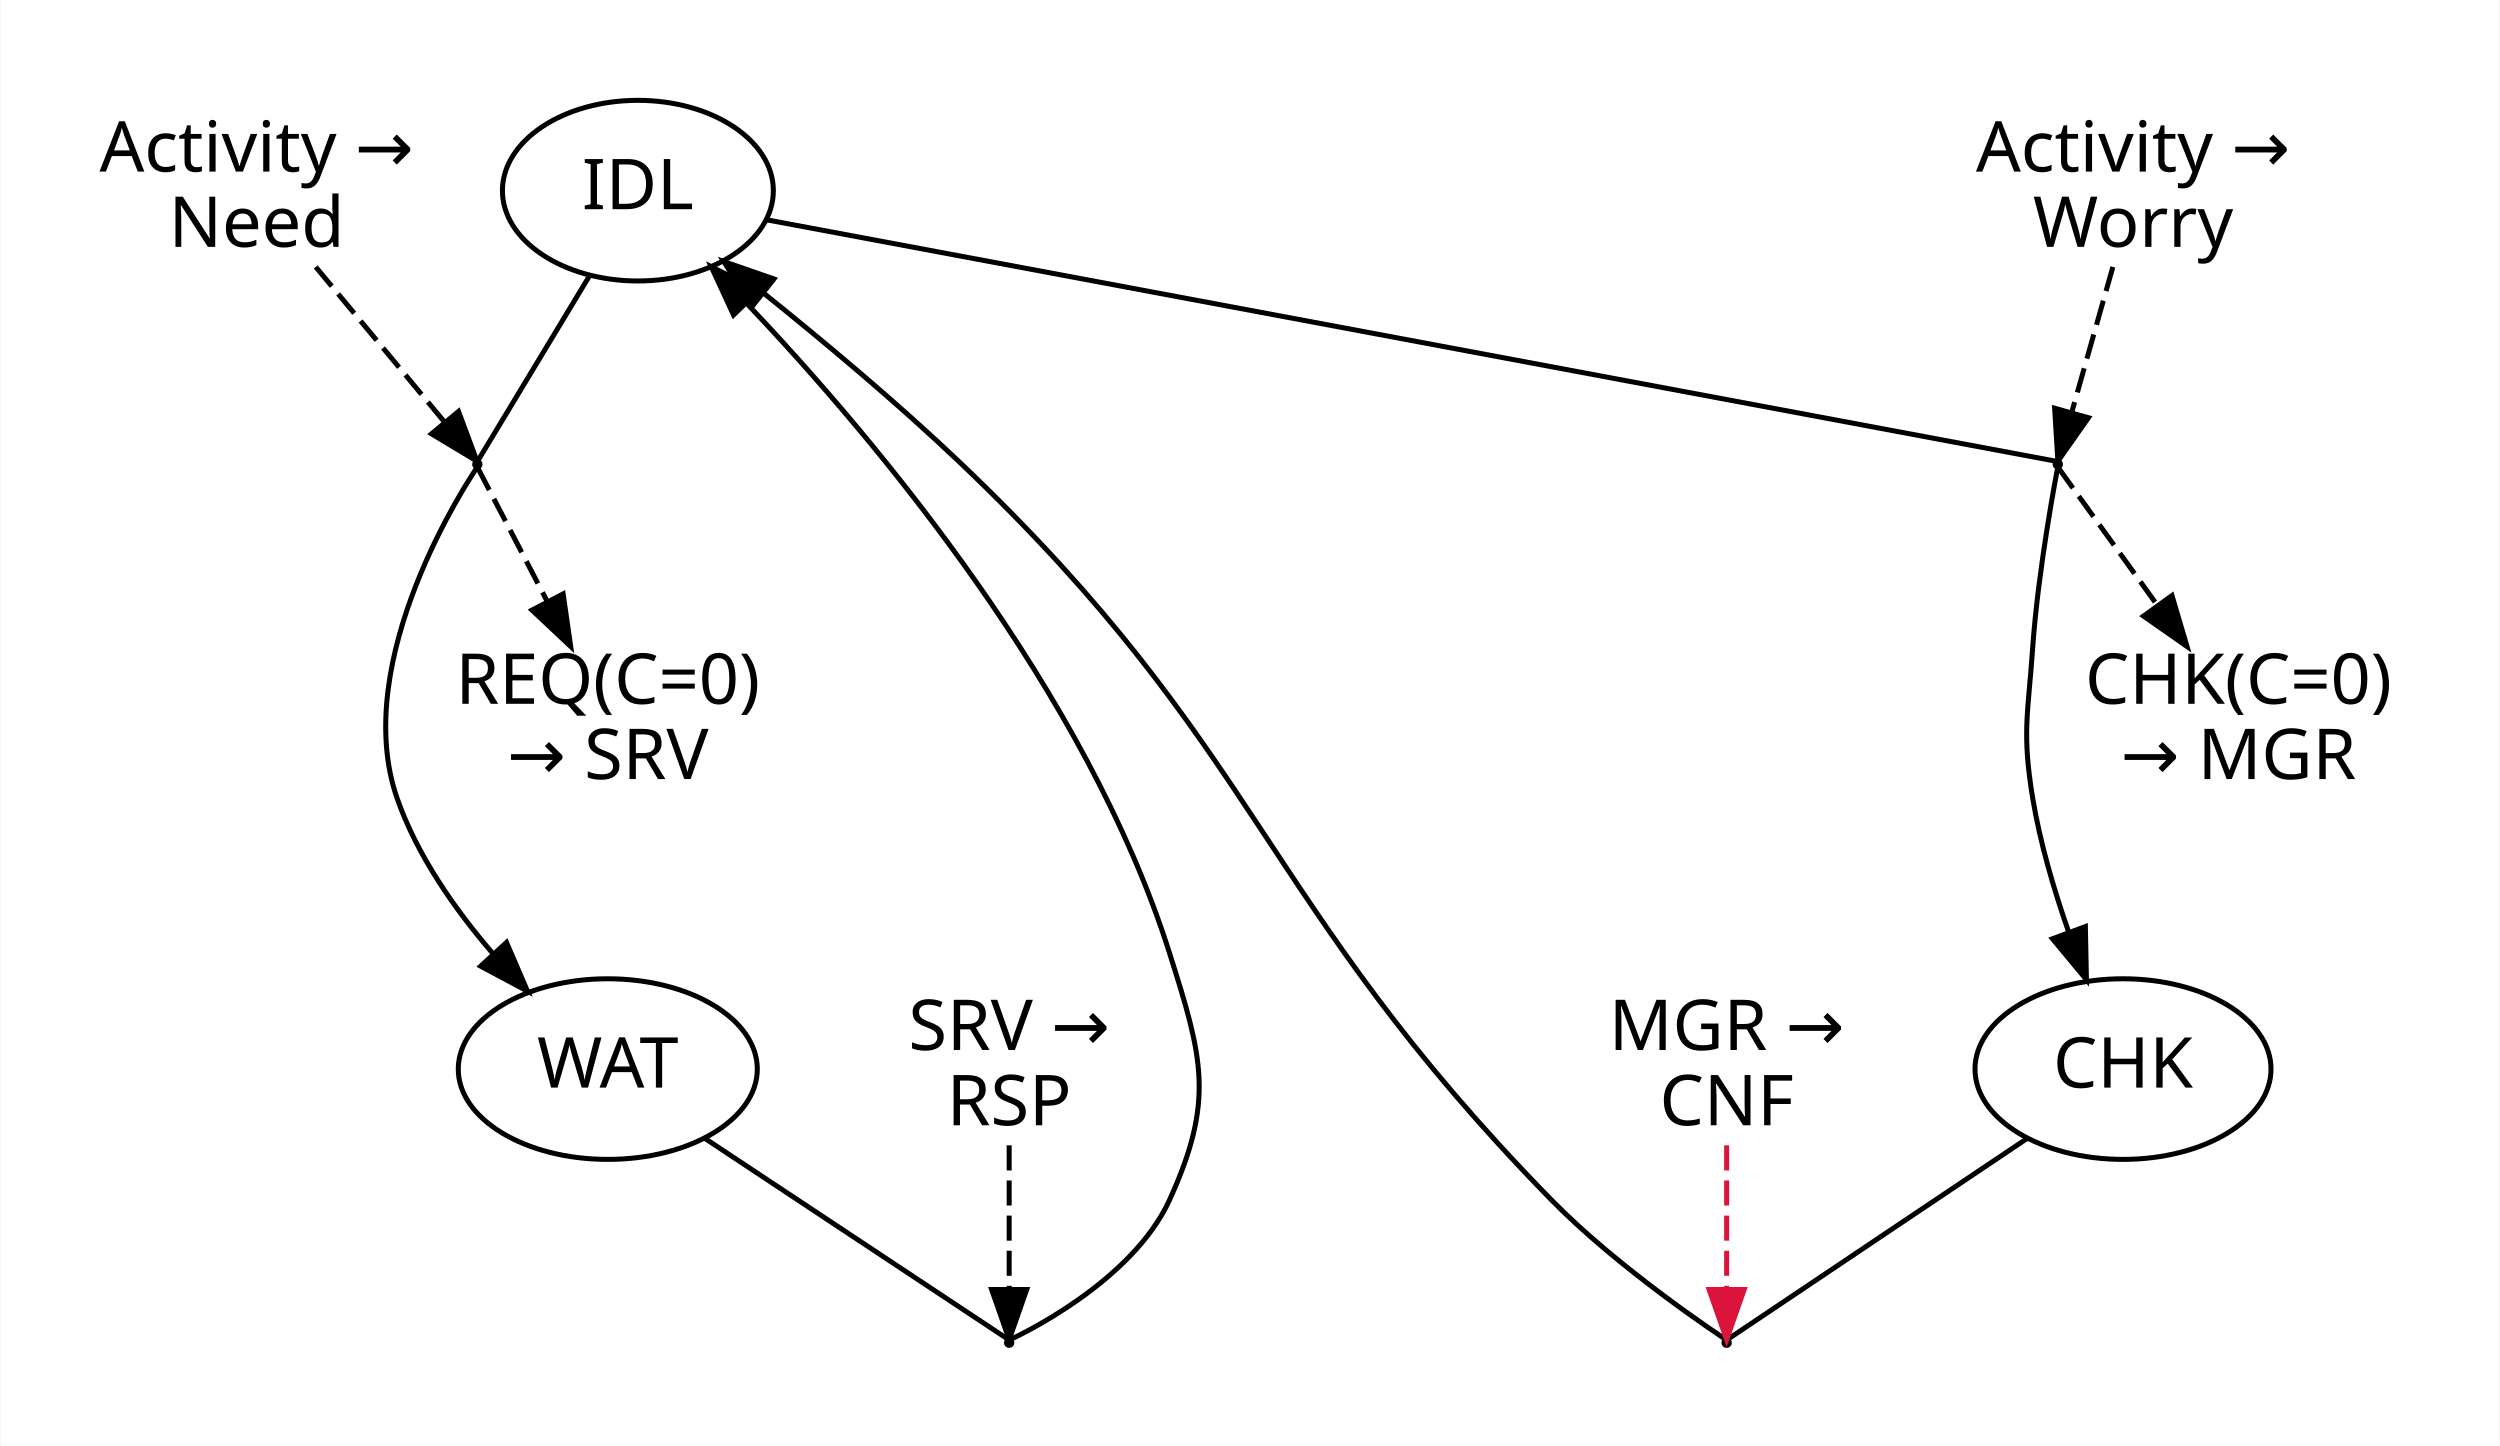
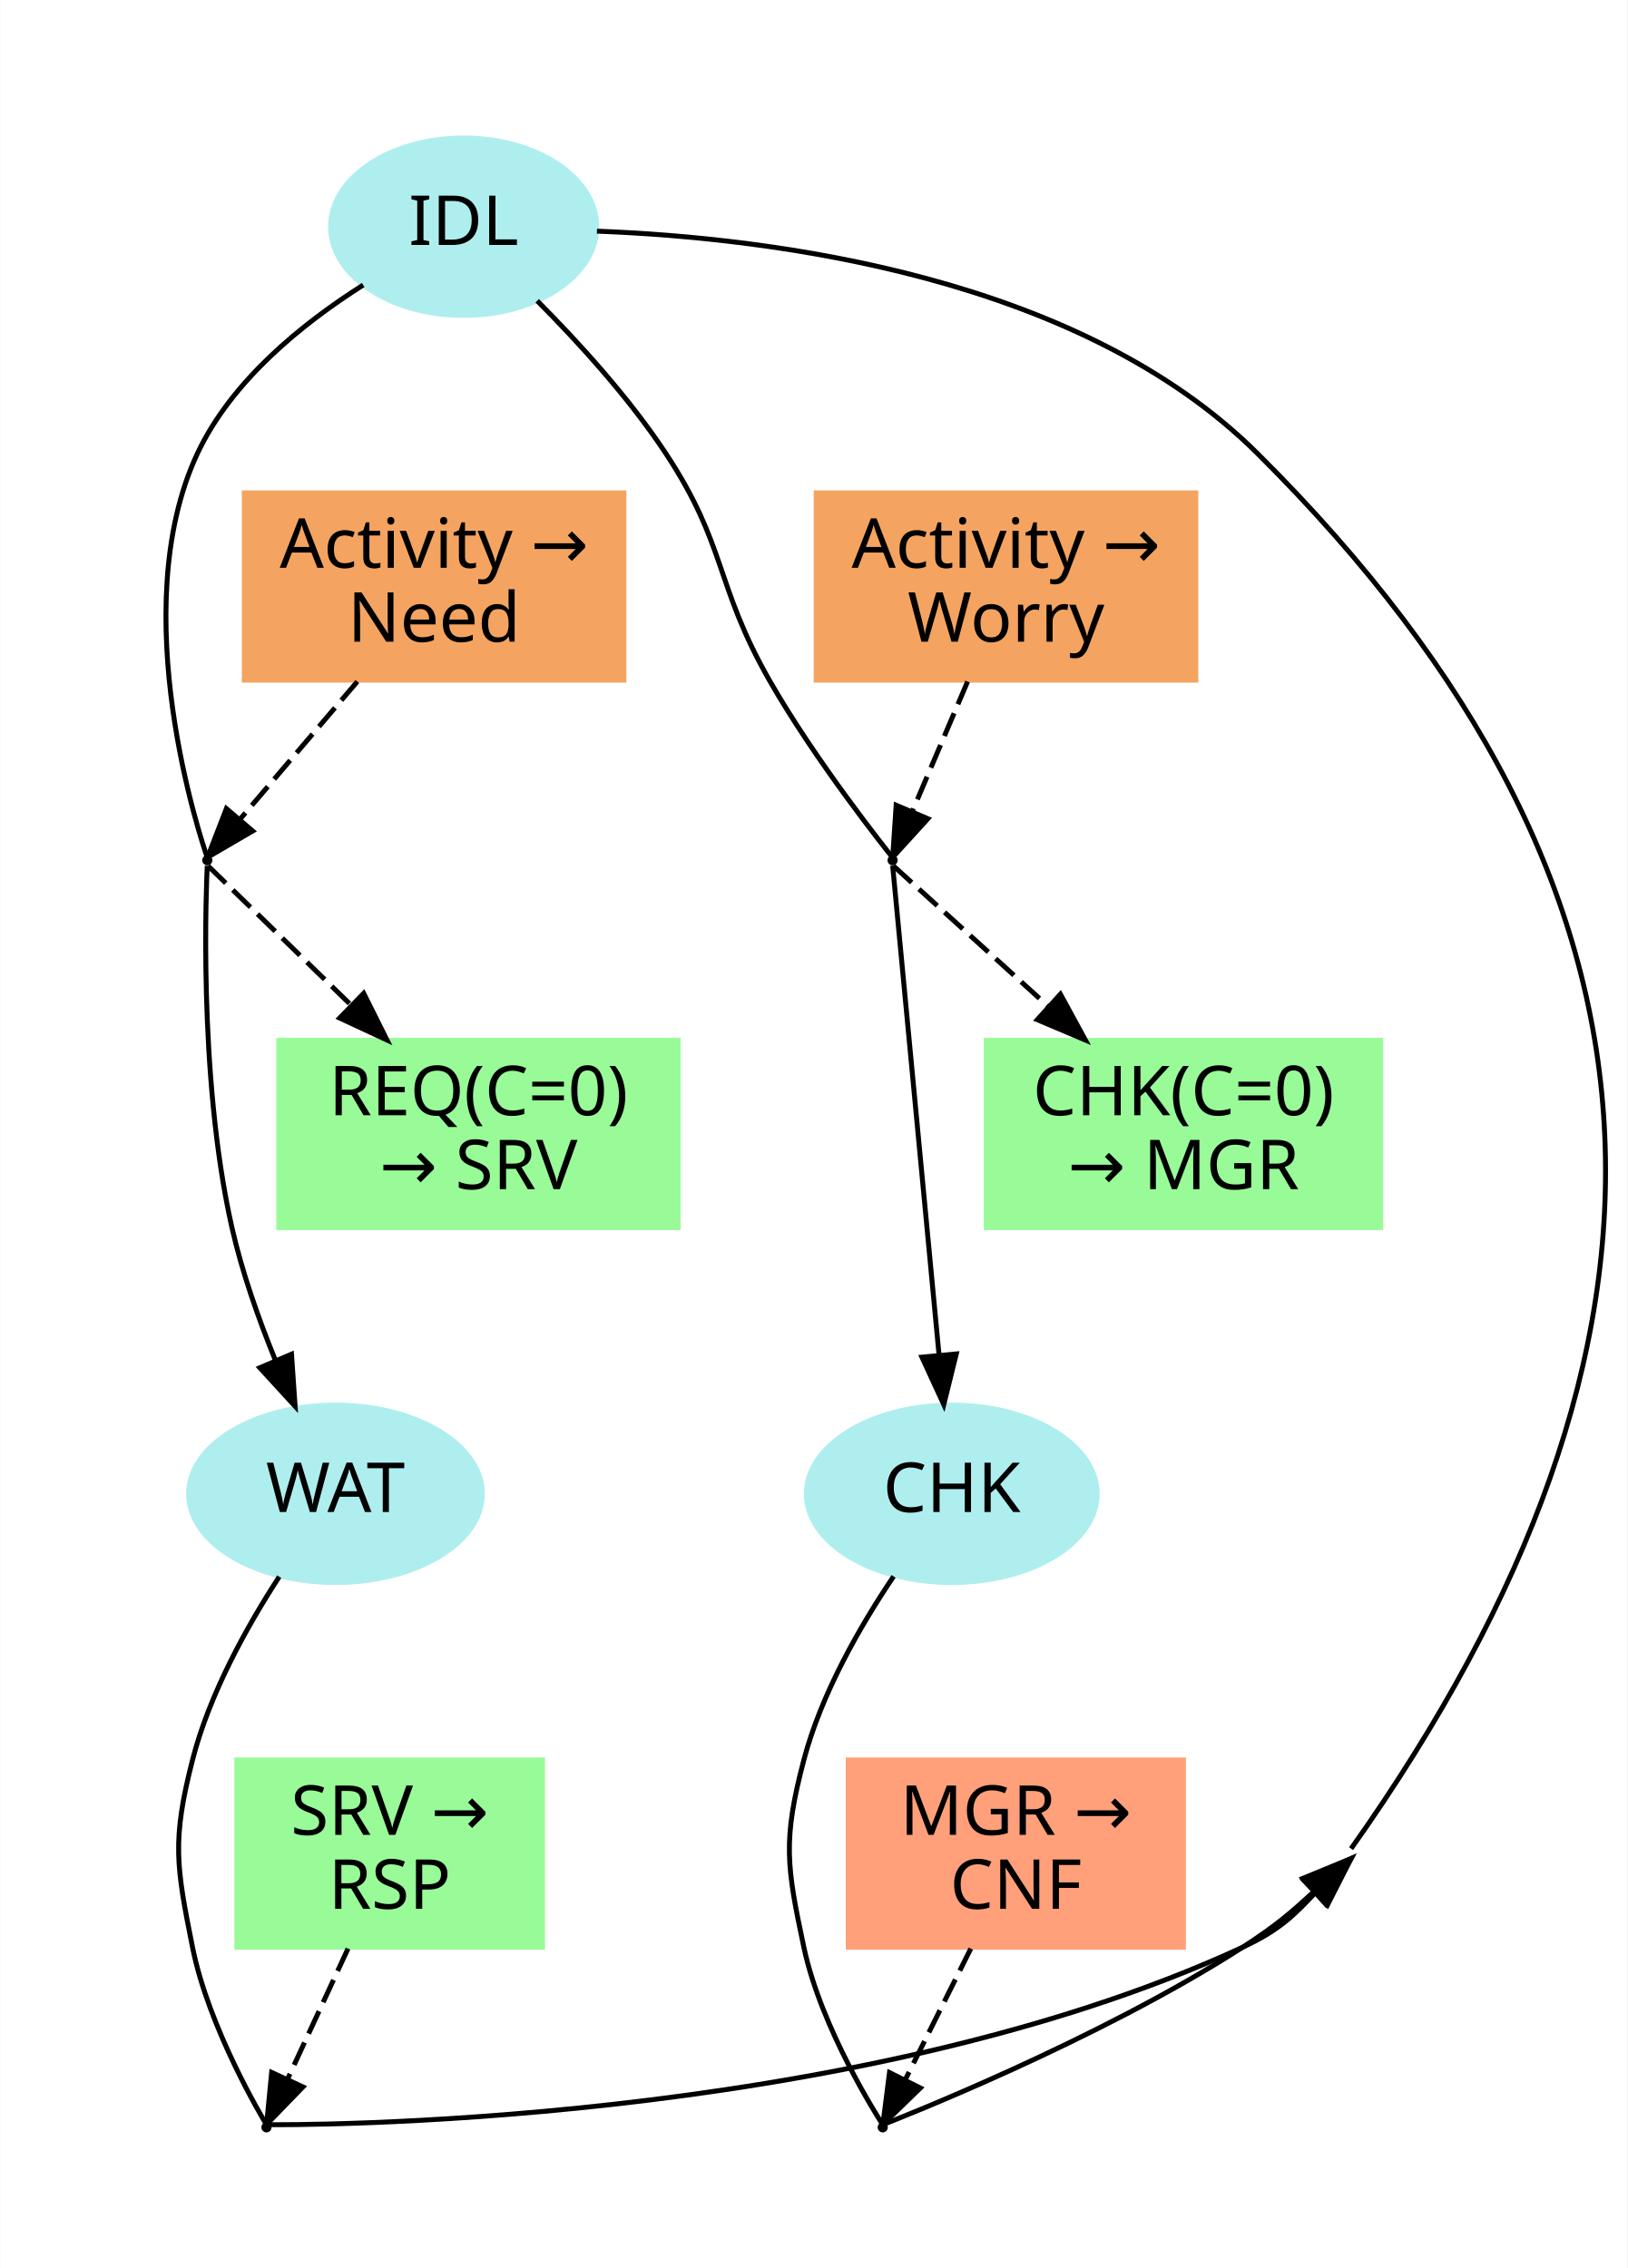
- <svg xmlns="http://www.w3.org/2000/svg" width="498pt" height="288pt" viewBox="0.00 0.00 498.00 288.16">
-   <g id="graph0" class="graph" transform="scale(1 1) rotate(0) translate(4 284.16)">
-     <polygon fill="white" stroke="transparent" points="-4,4 -4,-284.16 494,-284.16 494,4 -4,4" />
+ <svg xmlns="http://www.w3.org/2000/svg" width="330pt" height="460pt" viewBox="0.00 0.00 330.02 460.16">
+   <g id="graph0" class="graph" transform="scale(1 1) rotate(0) translate(4 456.16)">
+     <polygon fill="white" stroke="transparent" points="-4,4 -4,-456.16 326.02,-456.16 326.02,4 -4,4" />
    <g id="clust1" class="cluster">
-       <polygon fill="none" stroke="white" points="8,-45.08 8,-272.16 158,-272.16 158,-45.08 8,-45.08" />
+       <polygon fill="none" stroke="white" points="9,-265.08 9,-444.16 255,-444.16 255,-265.08 9,-265.08" />
    </g>
    <g id="clust2" class="cluster">
-       <polygon fill="none" stroke="white" points="382,-45.08 382,-269.16 482,-269.16 482,-45.08 382,-45.08" />
+       <polygon fill="none" stroke="white" points="17,-273.08 17,-436.16 131,-436.16 131,-273.08 17,-273.08" />
    </g>
    <g id="clust3" class="cluster">
-       <polygon fill="none" stroke="white" points="166,-8 166,-94.08 228,-94.08 228,-8 166,-8" />
+       <polygon fill="none" stroke="white" points="153,-273.08 153,-364.16 247,-364.16 247,-273.08 153,-273.08" />
    </g>
    <g id="clust4" class="cluster">
-       <polygon fill="none" stroke="white" points="306,-8 306,-94.08 374,-94.08 374,-8 306,-8" />
+       <polygon fill="none" stroke="white" points="8,-8 8,-187.08 122,-187.08 122,-8 8,-8" />
+     </g>
+     <g id="clust5" class="cluster">
+       <polygon fill="none" stroke="white" points="16,-16 16,-179.08 114,-179.08 114,-16 16,-16" />
+     </g>
+     <g id="clust6" class="cluster">
+       <polygon fill="none" stroke="white" points="132,-8 132,-187.08 252,-187.08 252,-8 132,-8" />
+     </g>
+     <g id="clust7" class="cluster">
+       <polygon fill="none" stroke="white" points="140,-16 140,-179.08 244,-179.08 244,-16 140,-16" />
    </g>
    <g id="node1" class="node">
-       <ellipse fill="none" stroke="black" cx="123" cy="-246.16" rx="27" ry="18" />
-       <text text-anchor="middle" x="123" y="-242.46" font-family="sans-serif" font-size="14.00">IDL</text>
+       <ellipse fill="PaleTurquoise" stroke="PaleTurquoise" cx="90" cy="-410.16" rx="27" ry="18" />
+       <text text-anchor="middle" x="90" y="-406.46" font-family="sans-serif" font-size="14.00">IDL</text>
+     </g>
+     <g id="node2" class="node">
+       <ellipse fill="black" stroke="black" cx="38" cy="-281.62" rx="0.54" ry="0.54" />
+     </g>
+     <g id="edge5" class="edge">
+       <path fill="none" stroke="black" d="M69.62,-398.33C57.41,-390.6 42.94,-378.97 36,-364.16 21.02,-332.18 36.94,-285.21 37.95,-282.3" />
    </g>
    <g id="node3" class="node">
-       <ellipse fill="black" stroke="black" cx="91" cy="-191.62" rx="0.54" ry="0.54" />
+       <polygon fill="SandyBrown" stroke="SandyBrown" points="122.5,-356.16 45.5,-356.16 45.5,-318.16 122.5,-318.16 122.5,-356.16" />
+       <text text-anchor="middle" x="84" y="-340.96" font-family="sans-serif" font-size="14.00">Activity →</text>
+       <text text-anchor="middle" x="84" y="-325.96" font-family="sans-serif" font-size="14.00">Need</text>
    </g>
-     <g id="edge1" class="edge">
-       <path fill="none" stroke="black" d="M113.4,-229.26C104.27,-214.13 91.81,-193.5 91.04,-192.22" />
+     <g id="node4" class="node">
+       <ellipse fill="black" stroke="black" cx="177" cy="-281.62" rx="0.54" ry="0.54" />
+     </g>
+     <g id="edge10" class="edge">
+       <path fill="none" stroke="black" d="M104.91,-395.13C113.3,-386.7 123.55,-375.45 131,-364.16 143.38,-345.41 140.88,-337.69 152,-318.16 161.34,-301.76 176.05,-283.35 176.96,-282.22" />
+     </g>
+     <g id="node5" class="node">
+       <polygon fill="SandyBrown" stroke="SandyBrown" points="238.5,-356.16 161.5,-356.16 161.5,-318.16 238.5,-318.16 238.5,-356.16" />
+       <text text-anchor="middle" x="200" y="-340.96" font-family="sans-serif" font-size="14.00">Activity →</text>
+       <text text-anchor="middle" x="200" y="-325.96" font-family="sans-serif" font-size="14.00">Worry</text>
+     </g>
+     <g id="node6" class="node">
+       <ellipse fill="PaleTurquoise" stroke="PaleTurquoise" cx="64" cy="-153.08" rx="29.8" ry="18" />
+       <text text-anchor="middle" x="64" y="-149.38" font-family="sans-serif" font-size="14.00">WAT</text>
+     </g>
+     <g id="edge6" class="edge">
+       <path fill="none" stroke="black" d="M37.99,-280.5C37.87,-278.03 35.99,-238.03 43,-207.08 45.04,-198.06 48.39,-188.56 51.82,-180.14" />
+       <polygon fill="black" stroke="black" points="55.08,-181.41 55.81,-170.84 48.65,-178.65 55.08,-181.41" />
+     </g>
+     <g id="node12" class="node">
+       <polygon fill="PaleGreen" stroke="PaleGreen" points="133.5,-245.08 52.5,-245.08 52.5,-207.08 133.5,-207.08 133.5,-245.08" />
+       <text text-anchor="middle" x="93" y="-229.88" font-family="sans-serif" font-size="14.00">REQ(C=0)</text>
+       <text text-anchor="middle" x="93" y="-214.88" font-family="sans-serif" font-size="14.00">→ SRV</text>
+     </g>
+     <g id="edge8" class="edge">
+       <path fill="none" stroke="black" stroke-dasharray="5,2" d="M38.16,-280.47C39.78,-278.88 53.72,-265.32 67.13,-252.26" />
+       <polygon fill="black" stroke="black" points="69.72,-254.62 74.45,-245.14 64.84,-249.61 69.72,-254.62" />
+     </g>
+     <g id="edge7" class="edge">
+       <path fill="none" stroke="black" stroke-dasharray="5,2" d="M68.43,-317.88C60.35,-308.39 50.9,-297.3 44.7,-290.02" />
+       <polygon fill="black" stroke="black" points="47.2,-287.56 38.05,-282.22 41.87,-292.1 47.2,-287.56" />
+     </g>
+     <g id="node9" class="node">
+       <ellipse fill="PaleTurquoise" stroke="PaleTurquoise" cx="189" cy="-153.08" rx="29.5" ry="18" />
+       <text text-anchor="middle" x="189" y="-149.38" font-family="sans-serif" font-size="14.00">CHK</text>
+     </g>
+     <g id="edge11" class="edge">
+       <path fill="none" stroke="black" d="M177.01,-280.53C177.26,-277.86 182.99,-217.51 186.43,-181.16" />
+       <polygon fill="black" stroke="black" points="189.92,-181.46 187.38,-171.18 182.95,-180.8 189.92,-181.46" />
+     </g>
+     <g id="node13" class="node">
+       <polygon fill="PaleGreen" stroke="PaleGreen" points="276,-245.08 196,-245.08 196,-207.08 276,-207.08 276,-245.08" />
+       <text text-anchor="middle" x="236" y="-229.88" font-family="sans-serif" font-size="14.00">CHK(C=0)</text>
+       <text text-anchor="middle" x="236" y="-214.88" font-family="sans-serif" font-size="14.00">→ MGR</text>
+     </g>
+     <g id="edge13" class="edge">
+       <path fill="none" stroke="black" stroke-dasharray="5,2" d="M177.17,-280.47C178.93,-278.87 194.14,-265.07 208.65,-251.9" />
+       <polygon fill="black" stroke="black" points="211.04,-254.45 216.1,-245.14 206.34,-249.27 211.04,-254.45" />
+     </g>
+     <g id="edge12" class="edge">
+       <path fill="none" stroke="black" stroke-dasharray="5,2" d="M192.21,-317.88C188.43,-308.99 184.04,-298.68 180.95,-291.43" />
+       <polygon fill="black" stroke="black" points="184.16,-290.05 177.02,-282.22 177.72,-292.79 184.16,-290.05" />
    </g>
    <g id="node7" class="node">
-       <ellipse fill="black" stroke="black" cx="406" cy="-191.62" rx="0.54" ry="0.54" />
+       <ellipse fill="black" stroke="black" cx="50" cy="-24.54" rx="0.54" ry="0.54" />
    </g>
-     <g id="edge6" class="edge">
-       <path fill="none" stroke="black" d="M148.61,-240.36C217.19,-227.52 400.16,-193.25 405.86,-192.19" />
+     <g id="edge15" class="edge">
+       <path fill="none" stroke="black" d="M52.59,-136.26C46.03,-126.17 38.43,-112.49 35,-99.08 30.82,-82.72 31.69,-77.64 35,-61.08 38.29,-44.61 49.28,-26.27 49.97,-25.14" />
    </g>
-     <g id="node2" class="node">
-       <ellipse fill="none" stroke="black" cx="117" cy="-71.08" rx="29.8" ry="18" />
-       <text text-anchor="middle" x="117" y="-67.38" font-family="sans-serif" font-size="14.00">WAT</text>
+     <g id="node8" class="node">
+       <polygon fill="PaleGreen" stroke="PaleGreen" points="106,-99.08 44,-99.08 44,-61.08 106,-61.08 106,-99.08" />
+       <text text-anchor="middle" x="75" y="-83.88" font-family="sans-serif" font-size="14.00">SRV →</text>
+       <text text-anchor="middle" x="75" y="-68.88" font-family="sans-serif" font-size="14.00">RSP</text>
+     </g>
+     <g id="edge16" class="edge">
+       <path fill="none" stroke="black" d="M50.08,-25.08C53.64,-25.04 168.07,-24.15 248,-61.08 255.71,-64.64 258.64,-67.85 262.66,-72.05" />
+       <polygon fill="black" stroke="black" points="260.36,-74.69 270,-79.08 265.2,-69.64 260.36,-74.69" />
+       <path fill="none" stroke="black" d="M270,-81.08C342.84,-184.01 340.41,-275.25 251,-364.16 214.88,-400.08 152.62,-407.9 117.03,-409.26" />
+     </g>
+     <g id="edge17" class="edge">
+       <path fill="none" stroke="black" stroke-dasharray="5,2" d="M66.54,-60.8C62.42,-51.91 57.65,-41.6 54.29,-34.35" />
+       <polygon fill="black" stroke="black" points="57.4,-32.74 50.03,-25.14 51.05,-35.68 57.4,-32.74" />
    </g>
    <g id="node10" class="node">
-       <ellipse fill="black" stroke="black" cx="197" cy="-16.54" rx="0.54" ry="0.54" />
+       <ellipse fill="black" stroke="black" cx="175" cy="-24.54" rx="0.54" ry="0.54" />
    </g>
-     <g id="edge11" class="edge">
-       <path fill="none" stroke="black" d="M136.37,-57.25C159.3,-42.05 194.7,-18.6 196.89,-17.15" />
-     </g>
-     <g id="edge2" class="edge">
-       <path fill="none" stroke="black" d="M90.93,-190.97C89.41,-188.75 65.39,-152.69 75,-125.08 78.96,-113.71 86.49,-102.94 94.1,-94.11" />
-       <polygon fill="black" stroke="black" points="96.81,-96.33 101,-86.6 91.66,-91.59 96.81,-96.33" />
-     </g>
-     <g id="node5" class="node">
-       <text text-anchor="middle" x="117" y="-143.88" font-family="sans-serif" font-size="14.00">REQ(C=0)</text>
-       <text text-anchor="middle" x="117" y="-128.88" font-family="sans-serif" font-size="14.00">→ SRV</text>
-     </g>
-     <g id="edge4" class="edge">
-       <path fill="none" stroke="Black" stroke-dasharray="5,2" d="M91.07,-190.94C91.85,-189.45 98.51,-176.64 104.89,-164.37" />
-       <polygon fill="Black" stroke="Black" points="108.1,-165.79 109.61,-155.3 101.89,-162.56 108.1,-165.79" />
-     </g>
-     <g id="node4" class="node">
-       <text text-anchor="middle" x="47" y="-249.96" font-family="sans-serif" font-size="14.00">Activity →</text>
-       <text text-anchor="middle" x="47" y="-234.96" font-family="sans-serif" font-size="14.00">Need</text>
-     </g>
-     <g id="edge3" class="edge">
-       <path fill="none" stroke="Black" stroke-dasharray="5,2" d="M58.79,-230.96C66.98,-221.1 77.59,-208.31 84.35,-200.17" />
-       <polygon fill="Black" stroke="Black" points="87.25,-202.16 90.94,-192.23 81.86,-197.69 87.25,-202.16" />
-     </g>
-     <g id="node6" class="node">
-       <ellipse fill="none" stroke="black" cx="419" cy="-71.08" rx="29.5" ry="18" />
-       <text text-anchor="middle" x="419" y="-67.38" font-family="sans-serif" font-size="14.00">CHK</text>
-     </g>
-     <g id="node12" class="node">
-       <ellipse fill="black" stroke="black" cx="340" cy="-16.54" rx="0.54" ry="0.54" />
-     </g>
-     <g id="edge14" class="edge">
-       <path fill="none" stroke="black" d="M399.88,-57.25C377.23,-42.05 342.27,-18.6 340.11,-17.15" />
-     </g>
-     <g id="edge7" class="edge">
-       <path fill="none" stroke="black" d="M405.99,-191.02C405.76,-189.84 402.08,-170.69 401,-155.08 400.08,-141.78 398.83,-138.24 401,-125.08 402.46,-116.22 405.22,-106.85 408.14,-98.49" />
-       <polygon fill="black" stroke="black" points="411.5,-99.49 411.71,-88.9 404.94,-97.05 411.5,-99.49" />
-     </g>
-     <g id="node9" class="node">
-       <text text-anchor="middle" x="442" y="-143.88" font-family="sans-serif" font-size="14.00">CHK(C=0)</text>
-       <text text-anchor="middle" x="442" y="-128.88" font-family="sans-serif" font-size="14.00">→ MGR</text>
-     </g>
-     <g id="edge9" class="edge">
-       <path fill="none" stroke="Black" stroke-dasharray="5,2" d="M406.1,-190.94C407.2,-189.42 416.76,-176.13 425.75,-163.65" />
-       <polygon fill="Black" stroke="Black" points="428.76,-165.46 431.76,-155.3 423.08,-161.37 428.76,-165.46" />
-     </g>
-     <g id="node8" class="node">
-       <text text-anchor="middle" x="421" y="-249.96" font-family="sans-serif" font-size="14.00">Activity →</text>
-       <text text-anchor="middle" x="421" y="-234.96" font-family="sans-serif" font-size="14.00">Worry</text>
-     </g>
-     <g id="edge8" class="edge">
-       <path fill="none" stroke="Black" stroke-dasharray="5,2" d="M416.98,-230.96C414.39,-221.81 411.09,-210.15 408.79,-202.01" />
-       <polygon fill="Black" stroke="Black" points="412.11,-200.9 406.02,-192.23 405.37,-202.8 412.11,-200.9" />
-     </g>
-     <g id="edge12" class="edge">
-       <path fill="none" stroke="black" d="M197.07,-17.11C198.5,-17.76 221.44,-28.41 229,-45.08 238,-64.91 235.56,-73.31 229,-94.08 212.49,-146.36 170.69,-196.25 144.79,-223.59" />
-       <polygon fill="black" stroke="black" points="142.06,-221.38 137.62,-231 147.09,-226.24 142.06,-221.38" />
+     <g id="edge18" class="edge">
+       <path fill="none" stroke="black" d="M177.2,-136.32C170.42,-126.25 162.55,-112.58 159,-99.08 154.7,-82.75 155.49,-77.6 159,-61.08 162.52,-44.49 174.24,-26.26 174.96,-25.13" />
    </g>
    <g id="node11" class="node">
-       <text text-anchor="middle" x="197" y="-74.88" font-family="sans-serif" font-size="14.00">SRV →</text>
-       <text text-anchor="middle" x="197" y="-59.88" font-family="sans-serif" font-size="14.00">RSP</text>
+       <polygon fill="LightSalmon" stroke="LightSalmon" points="236,-99.08 168,-99.08 168,-61.08 236,-61.08 236,-99.08" />
+       <text text-anchor="middle" x="202" y="-83.88" font-family="sans-serif" font-size="14.00">MGR →</text>
+       <text text-anchor="middle" x="202" y="-68.88" font-family="sans-serif" font-size="14.00">CNF</text>
    </g>
-     <g id="edge13" class="edge">
-       <path fill="none" stroke="Black" stroke-dasharray="5,2" d="M197,-55.88C197,-46.85 197,-35.37 197,-27.25" />
-       <polygon fill="Black" stroke="Black" points="200.5,-27.15 197,-17.15 193.5,-27.15 200.5,-27.15" />
+     <g id="edge19" class="edge">
+       <path fill="none" stroke="black" d="M175.12,-25.13C177.65,-26.11 218.53,-42.11 248,-61.08 255.14,-65.67 258.27,-68.53 262.48,-72.39" />
+       <polygon fill="black" stroke="black" points="260.2,-75.05 270,-79.08 264.85,-69.82 260.2,-75.05" />
    </g>
-     <g id="edge15" class="edge">
-       <path fill="none" stroke="black" d="M339.94,-17.12C338.69,-17.94 318.49,-31.28 305,-45.08 246.41,-105.01 247.74,-134.41 187,-192.16 174.68,-203.87 160.15,-216.03 148.05,-225.74" />
-       <polygon fill="black" stroke="black" points="145.77,-223.08 140.11,-232.04 150.12,-228.56 145.77,-223.08" />
-     </g>
-     <g id="node13" class="node">
-       <text text-anchor="middle" x="340" y="-74.88" font-family="sans-serif" font-size="14.00">MGR →</text>
-       <text text-anchor="middle" x="340" y="-59.88" font-family="sans-serif" font-size="14.00">CNF</text>
-     </g>
-     <g id="edge16" class="edge">
-       <path fill="none" stroke="Crimson" stroke-dasharray="5,2" d="M340,-55.88C340,-46.85 340,-35.37 340,-27.25" />
-       <polygon fill="Crimson" stroke="Crimson" points="343.5,-27.15 340,-17.15 336.5,-27.15 343.5,-27.15" />
+     <g id="edge20" class="edge">
+       <path fill="none" stroke="black" stroke-dasharray="5,2" d="M192.86,-60.8C188.41,-51.91 183.26,-41.6 179.64,-34.35" />
+       <polygon fill="black" stroke="black" points="182.63,-32.52 175.03,-25.14 176.37,-35.65 182.63,-32.52" />
    </g>
  </g>
</svg>
